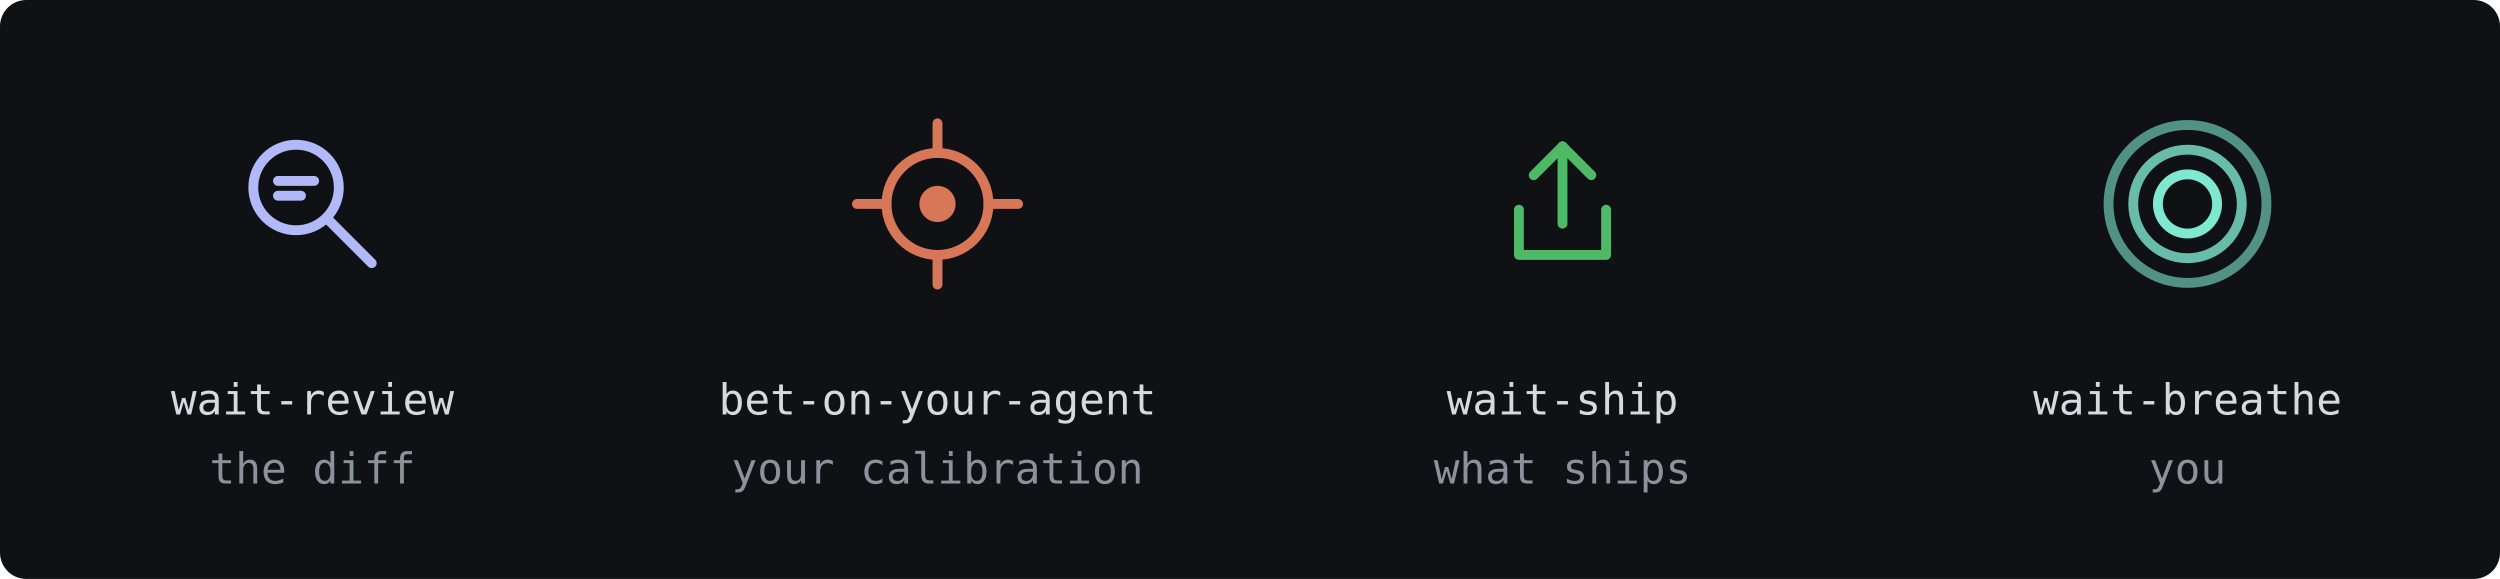
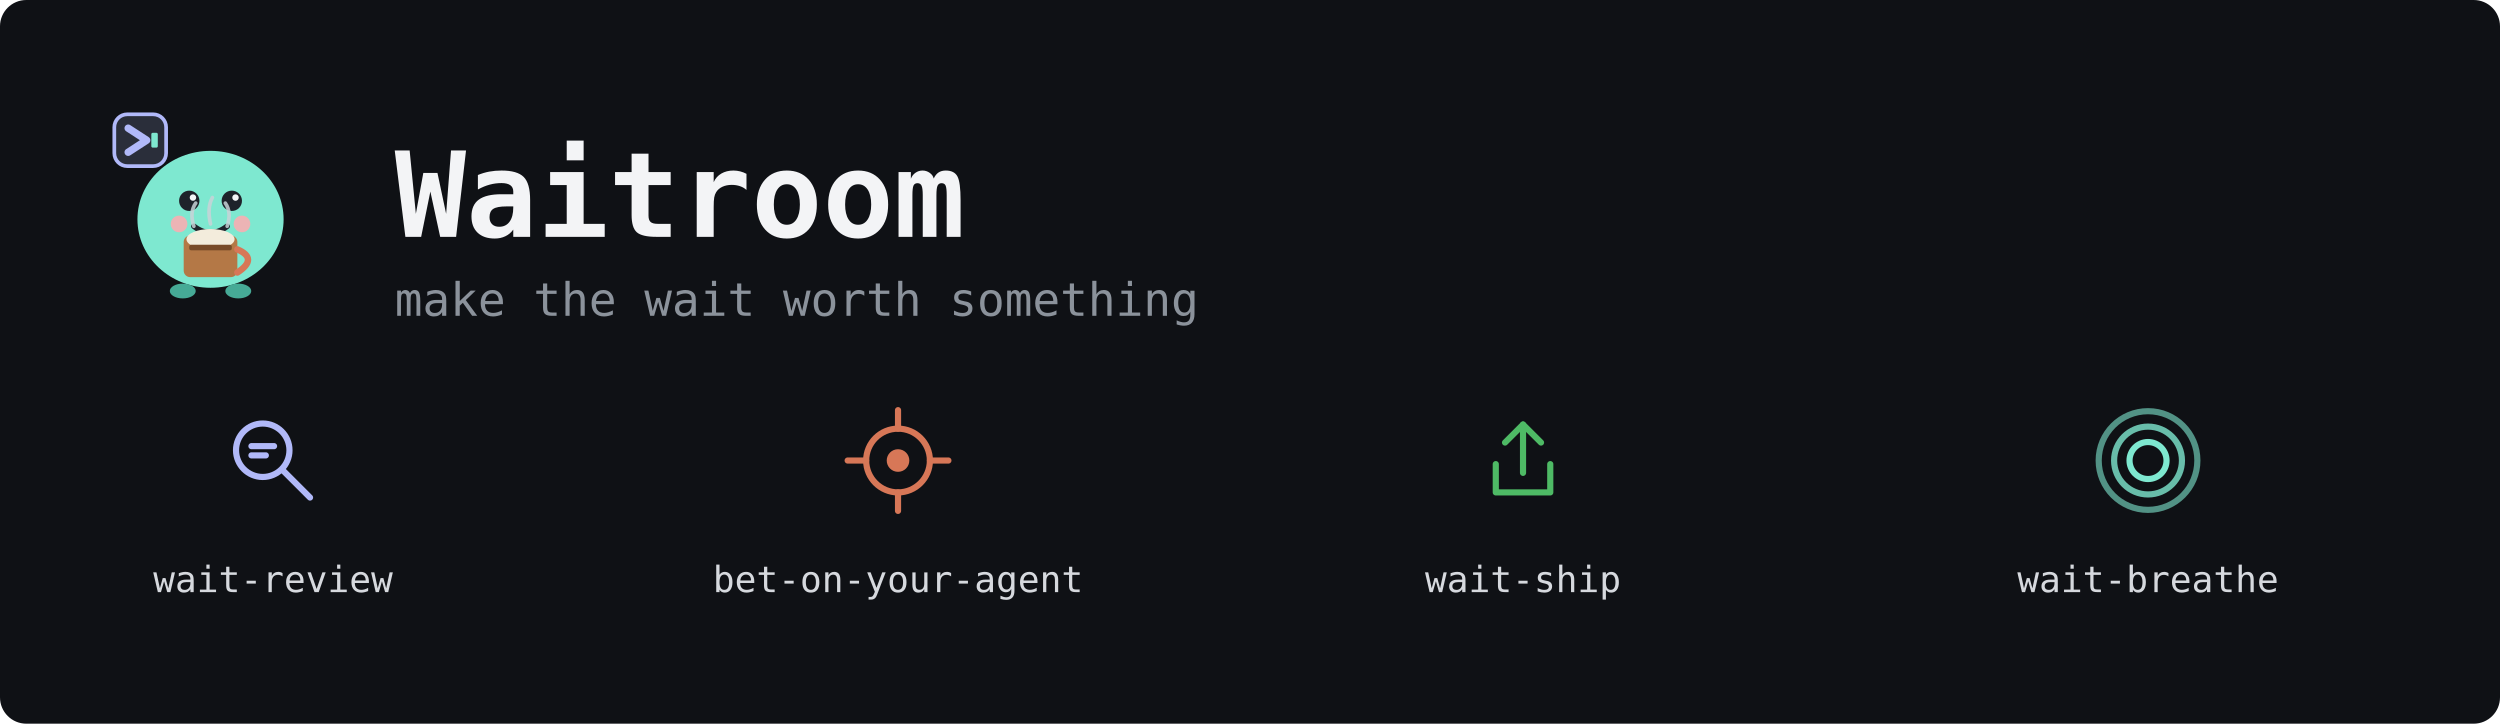
- <svg xmlns="http://www.w3.org/2000/svg" width="760" height="176" viewBox="0 0 760 176" font-family="ui-monospace,SFMono-Regular,Menlo,Consolas,monospace" font-size="13">
+ <svg xmlns="http://www.w3.org/2000/svg" width="760" height="220" viewBox="0 0 760 220" font-family="ui-monospace,SFMono-Regular,Menlo,Consolas,monospace">
  <defs>
+     <g id="mark">
+       <rect width="512" height="512" rx="96" fill="#0f1115" />
+       <ellipse cx="256" cy="275" rx="158" ry="148" fill="#7ee8d0" />
+       <circle cx="188" cy="285" r="18" fill="#ffaab0" opacity="0.85" />
+       <circle cx="324" cy="285" r="18" fill="#ffaab0" opacity="0.85" />
+       <circle cx="210" cy="235" r="22" fill="#1e222a" />
+       <circle cx="302" cy="235" r="22" fill="#1e222a" />
+       <circle cx="218" cy="228" r="7" fill="#f3f4f6" />
+       <circle cx="310" cy="228" r="7" fill="#f3f4f6" />
+       <path d="M 220 290 Q 256 318 292 290" fill="none" stroke="#1e222a" stroke-width="12" stroke-linecap="round" />
+       <rect x="198" y="310" width="116" height="90" rx="14" fill="#b47846" />
+       <ellipse cx="256" cy="318" rx="52" ry="22" fill="#f3ecdc" />
+       <rect x="210" y="330" width="92" height="12" rx="4" fill="#784b28" />
+       <path d="M 314 340 Q 360 360 314 390" fill="none" stroke="#d77757" stroke-width="14" stroke-linecap="round" />
+       <path d="M 220 290 Q 210 260 224 240" fill="none" stroke="#c8d2d7" stroke-width="8" stroke-linecap="round" opacity="0.85" />
+       <path d="M 256 285 Q 248 250 260 228" fill="none" stroke="#c8d2d7" stroke-width="8" stroke-linecap="round" opacity="0.85" />
+       <path d="M 292 290 Q 302 260 288 240" fill="none" stroke="#c8d2d7" stroke-width="8" stroke-linecap="round" opacity="0.85" />
+       <ellipse cx="196" cy="430" rx="28" ry="16" fill="#46aa96" />
+       <ellipse cx="316" cy="430" rx="28" ry="16" fill="#46aa96" />
+       <rect x="48" y="48" width="112" height="112" rx="28" fill="#2a2e3a" stroke="#b1b9f9" stroke-width="8" />
+       <path d="M 78 78 L 118 104 L 78 130" fill="none" stroke="#b1b9f9" stroke-width="16" stroke-linecap="round" stroke-linejoin="round" />
+       <rect x="128" y="88" width="14" height="32" rx="3" fill="#7ee8d0" />
+     </g>
    <g id="wait-review">
      <g stroke="#b1b9f9" stroke-width="24" stroke-linecap="round" fill="none">
        <circle cx="216" cy="216" r="104" />
        <line x1="294" y1="294" x2="400" y2="400" />
        <line x1="172" y1="200" x2="260" y2="200" />
        <line x1="172" y1="236" x2="228" y2="236" />
      </g>
    </g>
    <g id="bet-on-your-agent">
      <g stroke="#d77757" stroke-width="24" stroke-linecap="round" fill="none">
        <circle cx="256" cy="256" r="124" />
        <line x1="256" y1="60" x2="256" y2="132" />
        <line x1="256" y1="380" x2="256" y2="452" />
        <line x1="60" y1="256" x2="132" y2="256" />
        <line x1="380" y1="256" x2="452" y2="256" />
      </g>
      <circle cx="256" cy="256" r="44" fill="#d77757" />
    </g>
    <g id="wait-ship">
      <g stroke="#4eba65" stroke-width="24" stroke-linecap="round" stroke-linejoin="round" fill="none">
        <path d="M 150 270 L 150 380 L 362 380 L 362 270" />
        <path d="M 256 304 L 256 116" />
        <path d="M 186 186 L 256 116 L 326 186" />
      </g>
    </g>
    <g id="wait-breathe">
      <circle cx="256" cy="256" r="192" fill="none" stroke="#7ee8d0" stroke-width="24" opacity="0.6" />
      <circle cx="256" cy="256" r="132" fill="none" stroke="#7ee8d0" stroke-width="24" opacity="0.8" />
      <circle cx="256" cy="256" r="72" fill="none" stroke="#7ee8d0" stroke-width="24" opacity="1" />
    </g>
  </defs>
-   <rect width="760" height="176" rx="8" fill="#0f1115" />
-   <svg x="63" y="30" width="64" height="64" viewBox="0 0 512 512">
+   <rect width="760" height="220" rx="8" fill="#0f1115" />
+   <svg x="28" y="28" width="72" height="72" viewBox="0 0 512 512">
+     <use href="#mark" />
+   </svg>
+   <text x="120" y="72" font-size="36" font-weight="700" fill="#f3f4f6">Waitroom</text>
+   <text x="120" y="96" font-size="14" fill="#8b929b">make the wait worth something</text>
+   <svg x="63" y="120" width="40" height="40" viewBox="0 0 512 512">
    <use href="#wait-review" />
  </svg>
-   <text x="95" y="126" fill="#d6d9de" text-anchor="middle">wait-review</text>
-   <text x="95" y="147" fill="#8b929b" text-anchor="middle">the diff</text>
-   <svg x="253" y="30" width="64" height="64" viewBox="0 0 512 512">
+   <text x="83" y="180" font-size="11" fill="#d6d9de" text-anchor="middle">wait-review</text>
+   <svg x="253" y="120" width="40" height="40" viewBox="0 0 512 512">
    <use href="#bet-on-your-agent" />
  </svg>
-   <text x="285" y="126" fill="#d6d9de" text-anchor="middle">bet-on-your-agent</text>
-   <text x="285" y="147" fill="#8b929b" text-anchor="middle">your calibration</text>
-   <svg x="443" y="30" width="64" height="64" viewBox="0 0 512 512">
+   <text x="273" y="180" font-size="11" fill="#d6d9de" text-anchor="middle">bet-on-your-agent</text>
+   <svg x="443" y="120" width="40" height="40" viewBox="0 0 512 512">
    <use href="#wait-ship" />
  </svg>
-   <text x="475" y="126" fill="#d6d9de" text-anchor="middle">wait-ship</text>
-   <text x="475" y="147" fill="#8b929b" text-anchor="middle">what ships</text>
-   <svg x="633" y="30" width="64" height="64" viewBox="0 0 512 512">
+   <text x="463" y="180" font-size="11" fill="#d6d9de" text-anchor="middle">wait-ship</text>
+   <svg x="633" y="120" width="40" height="40" viewBox="0 0 512 512">
    <use href="#wait-breathe" />
  </svg>
-   <text x="665" y="126" fill="#d6d9de" text-anchor="middle">wait-breathe</text>
-   <text x="665" y="147" fill="#8b929b" text-anchor="middle">you</text>
+   <text x="653" y="180" font-size="11" fill="#d6d9de" text-anchor="middle">wait-breathe</text>
</svg>
